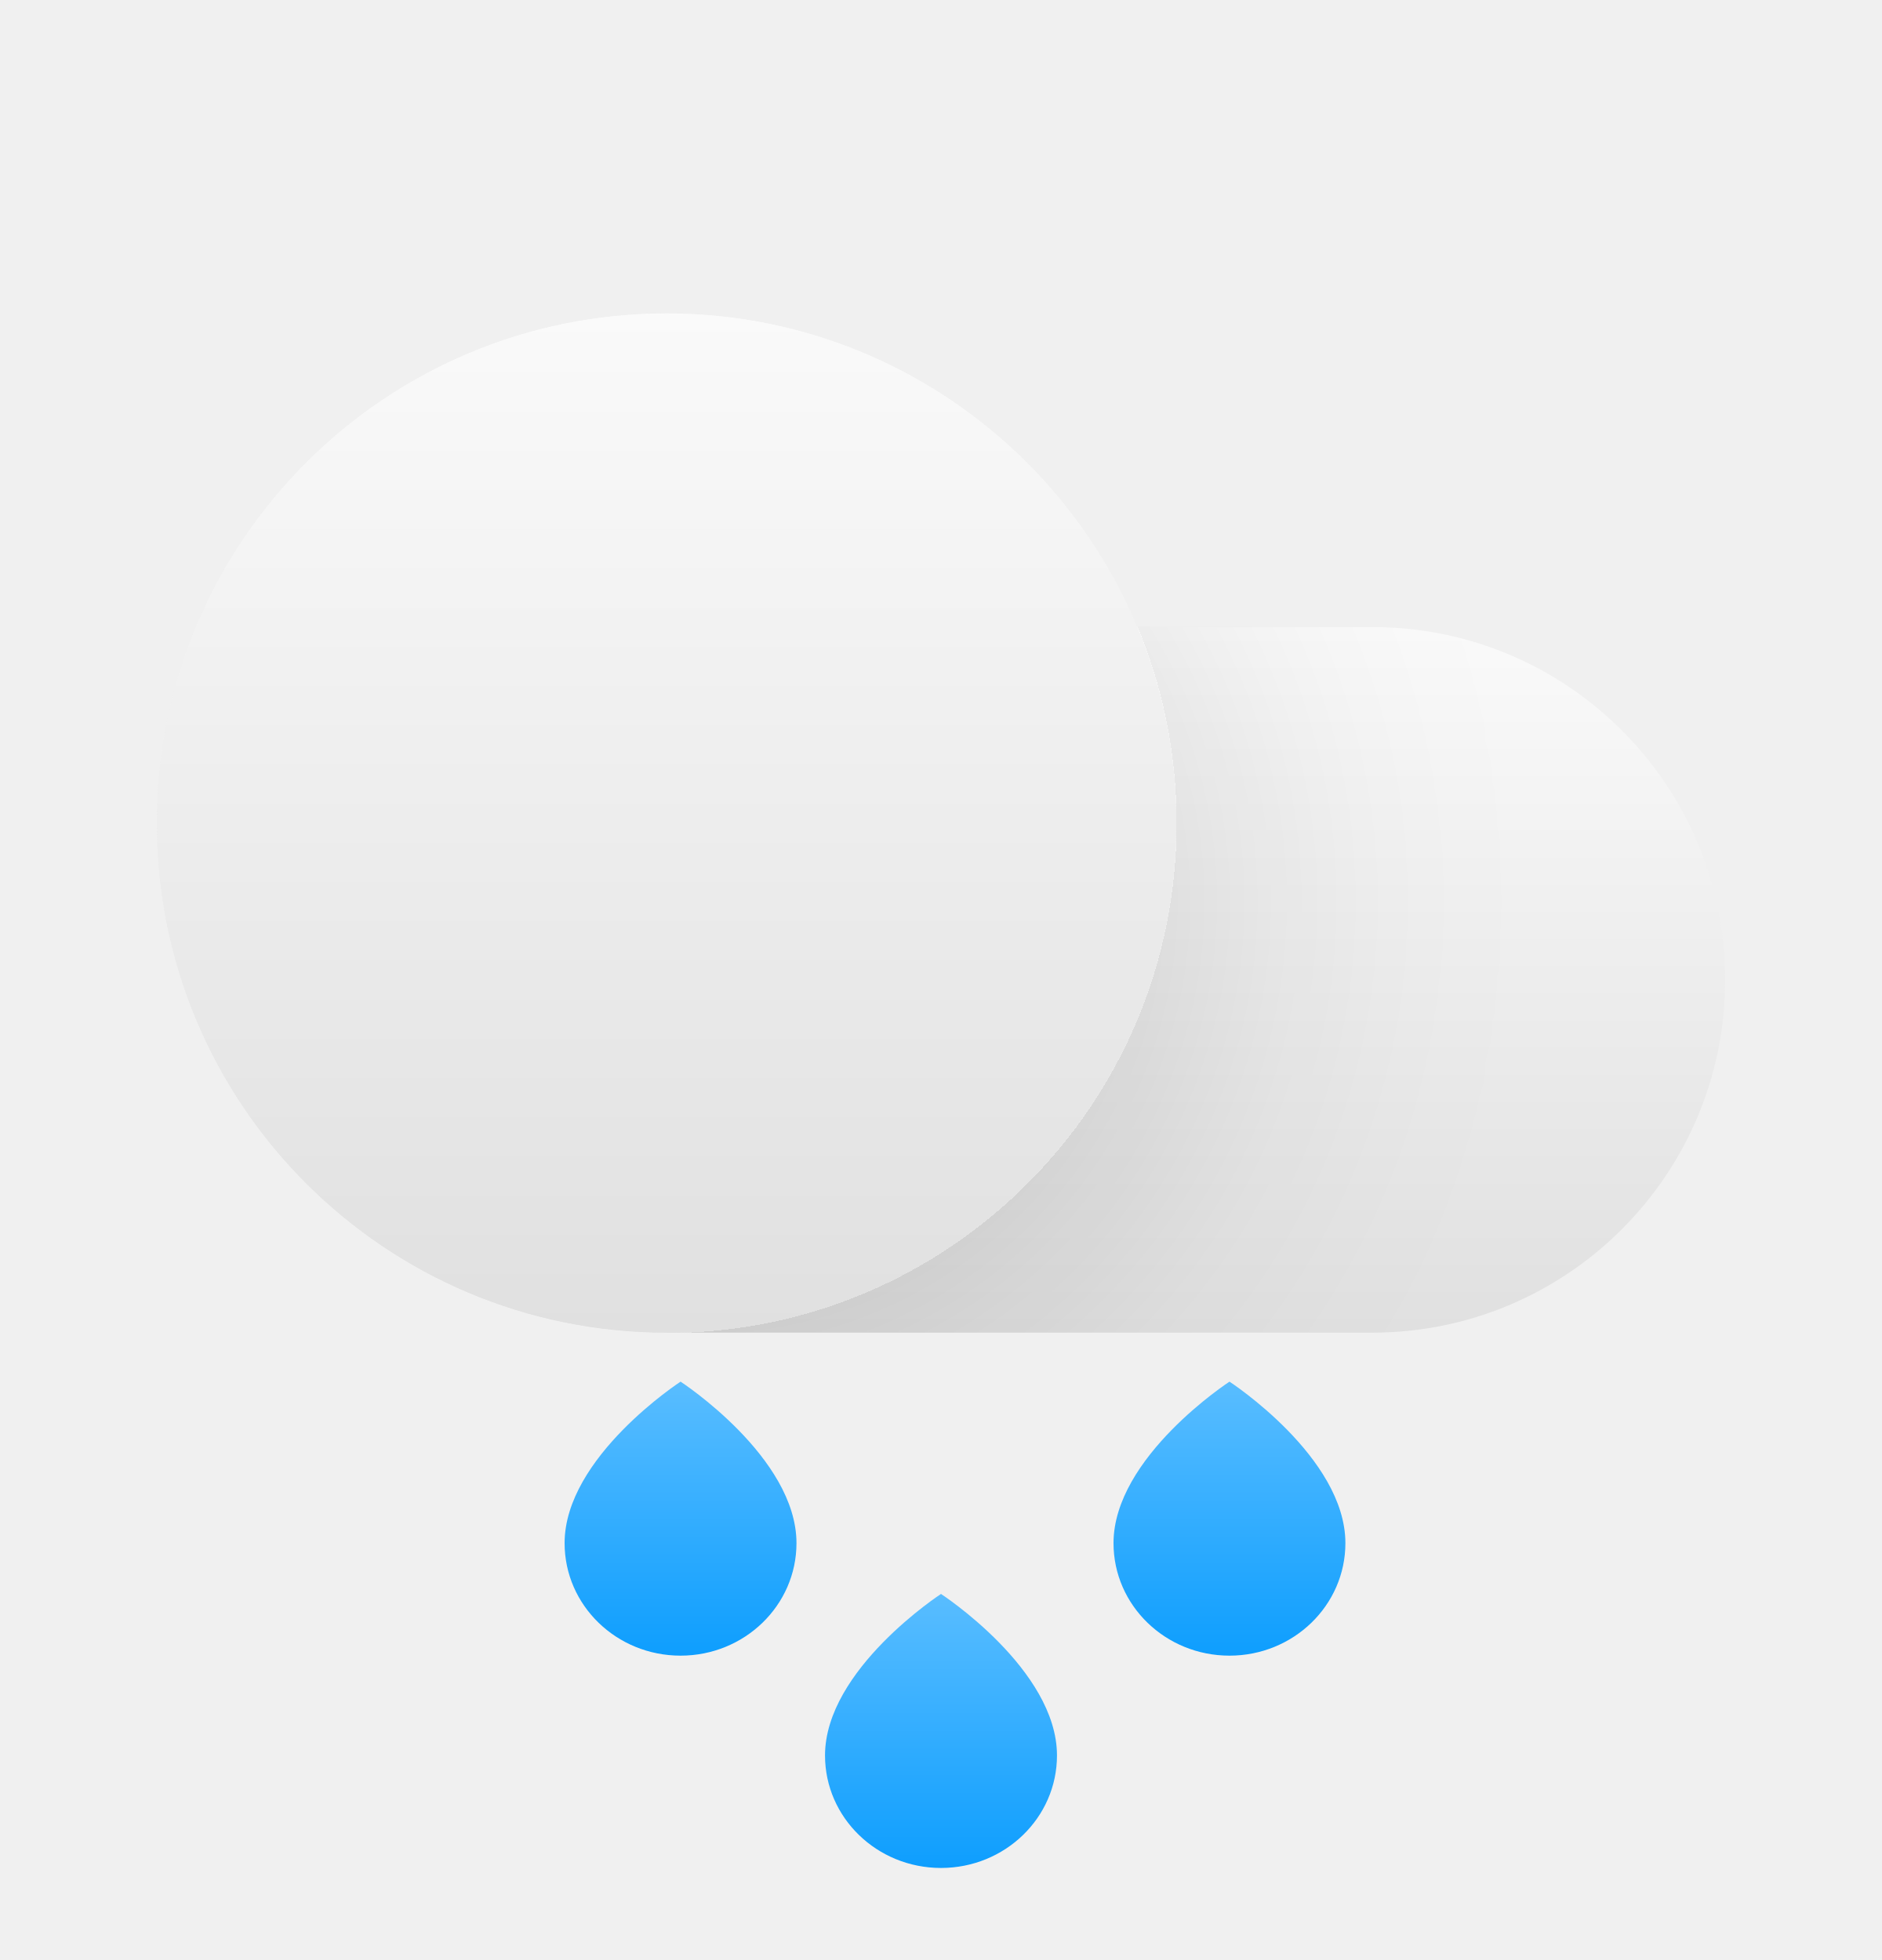
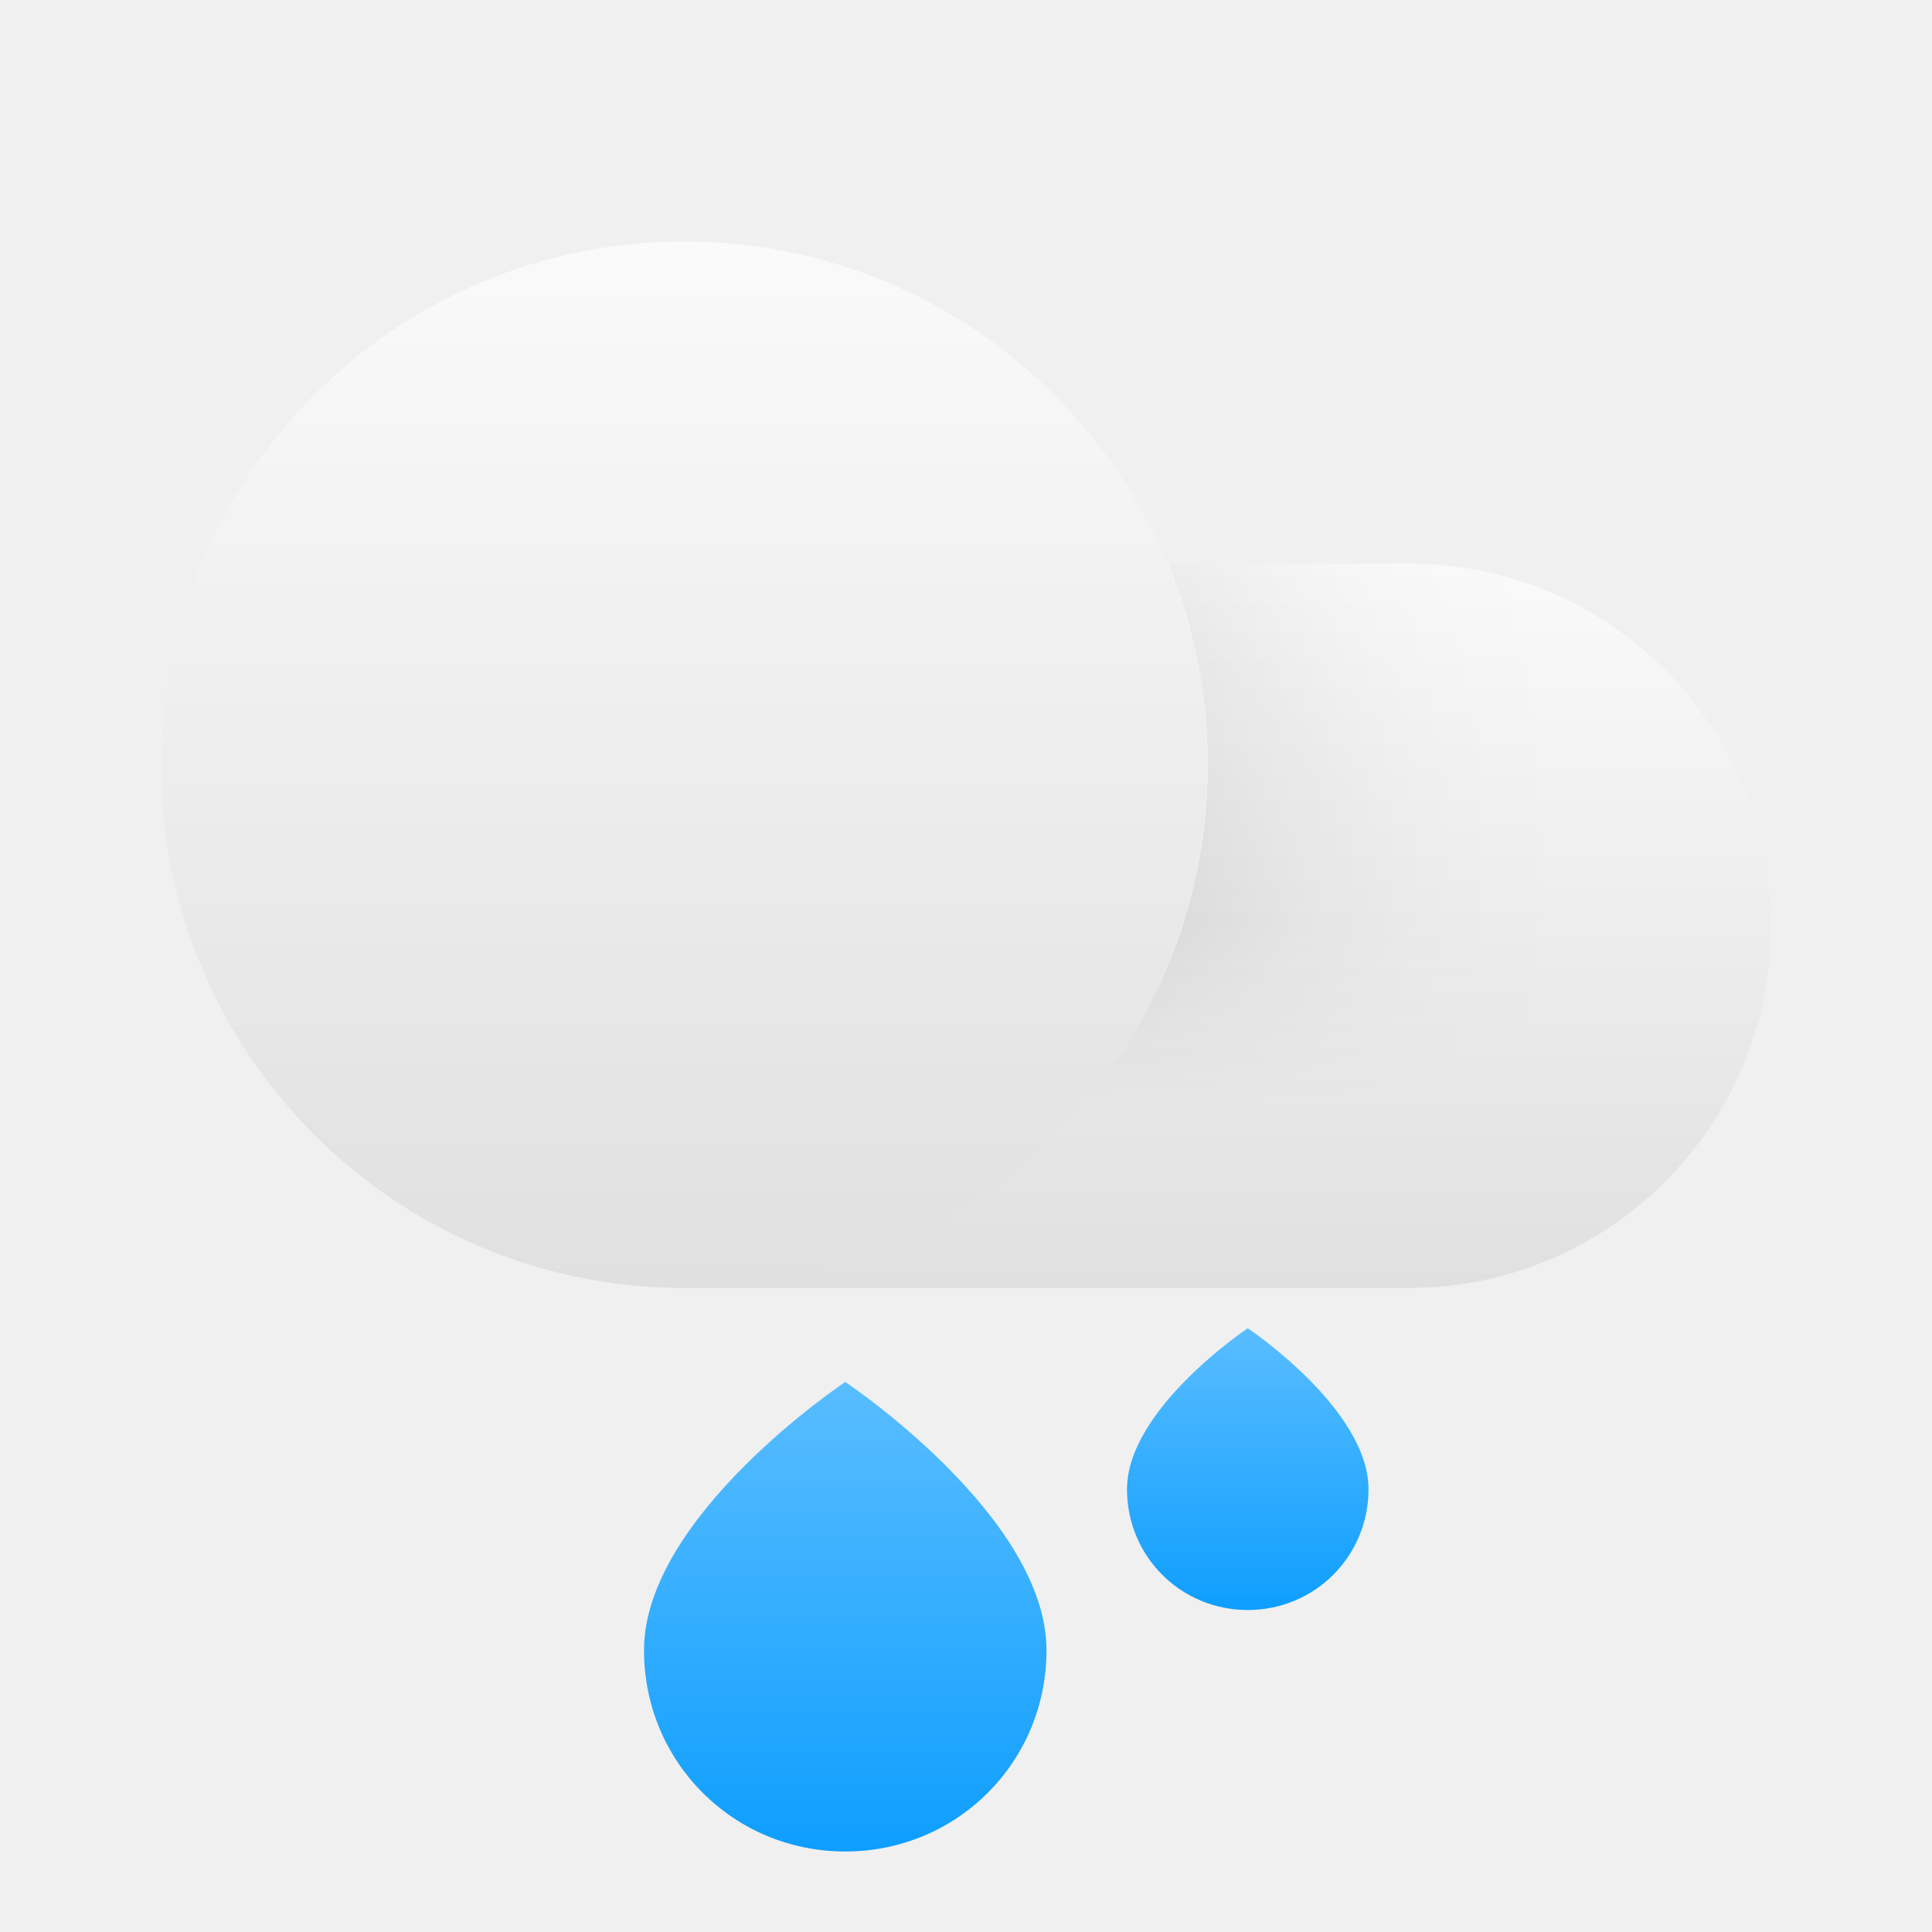
- <svg xmlns="http://www.w3.org/2000/svg" width="24" height="25" viewBox="0 0 24 25" fill="none">
-   <g clip-path="url(#clip0_403_472)">
-     <path d="M8.5 7.998H17.5C19.985 7.998 22 10.013 22 12.498C22 14.983 19.985 16.998 17.5 16.998H8.5V7.998Z" fill="url(#paint0_linear_403_472)" />
-     <circle cx="8.5" cy="10.498" r="6.5" fill="url(#paint1_linear_403_472)" />
-     <mask id="mask0_403_472" style="mask-type:alpha" maskUnits="userSpaceOnUse" x="2" y="3" width="20" height="14">
-       <path fill-rule="evenodd" clip-rule="evenodd" d="M14.502 7.998C13.522 5.649 11.204 3.998 8.5 3.998C4.91 3.998 2 6.908 2 10.498C2 14.088 4.91 16.998 8.5 16.998H17.5C19.985 16.998 22 14.983 22 12.498C22 10.013 19.985 7.998 17.5 7.998H14.502Z" fill="white" />
-       <path fill-rule="evenodd" clip-rule="evenodd" d="M14.502 7.998C13.522 5.649 11.204 3.998 8.5 3.998C4.91 3.998 2 6.908 2 10.498C2 14.088 4.91 16.998 8.5 16.998H17.5C19.985 16.998 22 14.983 22 12.498C22 10.013 19.985 7.998 17.5 7.998H14.502Z" fill="url(#paint2_linear_403_472)" />
-     </mask>
-     <g mask="url(#mask0_403_472)">
-       <g filter="url(#filter0_d_403_472)">
-         <circle cx="8.5" cy="10.498" r="6.5" fill="url(#paint3_linear_403_472)" />
-       </g>
+ <svg xmlns="http://www.w3.org/2000/svg" width="24" height="24" viewBox="0 0 24 24" fill="none">
+   <path d="M8.5 7H17.5C19.985 7 22 9.015 22 11.5C22 13.985 19.985 16 17.5 16H8.5V7Z" fill="url(#paint0_linear_375_231)" />
+   <circle cx="8.5" cy="9.5" r="6.5" fill="url(#paint1_linear_375_231)" />
+   <mask id="mask0_375_231" style="mask-type:alpha" maskUnits="userSpaceOnUse" x="8" y="7" width="14" height="9">
+     <path fill-rule="evenodd" clip-rule="evenodd" d="M8.5 16C12.09 16 15 13.09 15 9.5C15 8.614 14.823 7.77 14.502 7H17.5C19.985 7 22 9.015 22 11.5C22 13.985 19.985 16 17.5 16H8.5Z" fill="url(#paint2_linear_375_231)" />
+   </mask>
+   <g mask="url(#mask0_375_231)">
+     <g filter="url(#filter0_d_375_231)">
+       <circle cx="8.5" cy="9.5" r="6.5" fill="url(#paint3_linear_375_231)" />
    </g>
-     <path d="M13.479 22.391C13.479 23.184 12.817 23.826 12 23.826C11.183 23.826 10.521 23.184 10.521 22.391C10.521 21.293 12 20.331 12 20.331C12 20.331 13.479 21.293 13.479 22.391Z" fill="url(#paint4_linear_403_472)" />
-     <path d="M17.157 19.683C17.157 20.476 16.495 21.118 15.679 21.118C14.862 21.118 14.2 20.476 14.2 19.683C14.2 18.585 15.679 17.623 15.679 17.623C15.679 17.623 17.157 18.585 17.157 19.683Z" fill="url(#paint5_linear_403_472)" />
-     <path d="M10.157 19.683C10.157 20.476 9.495 21.118 8.679 21.118C7.862 21.118 7.2 20.476 7.2 19.683C7.2 18.585 8.679 17.623 8.679 17.623C8.679 17.623 10.157 18.585 10.157 19.683Z" fill="url(#paint6_linear_403_472)" />
  </g>
+   <path d="M13 20.5C13 21.889 11.889 23 10.5 23C9.111 23 8 21.889 8 20.5C8 18.833 10.5 17.167 10.5 17.167C10.5 17.167 13 18.833 13 20.5Z" fill="url(#paint4_linear_375_231)" />
+   <path d="M17 18.5C17 19.333 16.333 20 15.5 20C14.667 20 14 19.333 14 18.5C14 17.5 15.5 16.5 15.5 16.5C15.5 16.5 17 17.5 17 18.5Z" fill="url(#paint5_linear_375_231)" />
  <defs>
-     <filter id="filter0_d_403_472" x="-1.5" y="0.998" width="21" height="21" filterUnits="userSpaceOnUse" color-interpolation-filters="sRGB">
+     <filter id="filter0_d_375_231" x="-1.5" y="0" width="21" height="21" filterUnits="userSpaceOnUse" color-interpolation-filters="sRGB">
      <feFlood flood-opacity="0" result="BackgroundImageFix" />
      <feColorMatrix in="SourceAlpha" type="matrix" values="0 0 0 0 0 0 0 0 0 0 0 0 0 0 0 0 0 0 127 0" result="hardAlpha" />
      <feOffset dx="0.5" dy="1" />
      <feGaussianBlur stdDeviation="2" />
      <feComposite in2="hardAlpha" operator="out" />
      <feColorMatrix type="matrix" values="0 0 0 0 0 0 0 0 0 0 0 0 0 0 0 0 0 0 0.12 0" />
-       <feBlend mode="multiply" in2="BackgroundImageFix" result="effect1_dropShadow_403_472" />
-       <feBlend mode="normal" in="SourceGraphic" in2="effect1_dropShadow_403_472" result="shape" />
+       <feBlend mode="multiply" in2="BackgroundImageFix" result="effect1_dropShadow_375_231" />
+       <feBlend mode="normal" in="SourceGraphic" in2="effect1_dropShadow_375_231" result="shape" />
    </filter>
-     <linearGradient id="paint0_linear_403_472" x1="15.25" y1="7.998" x2="15.25" y2="16.998" gradientUnits="userSpaceOnUse">
+     <linearGradient id="paint0_linear_375_231" x1="15.25" y1="7" x2="15.25" y2="16" gradientUnits="userSpaceOnUse">
      <stop stop-color="#FAFAFA" />
      <stop offset="1" stop-color="#E0E0E0" />
    </linearGradient>
-     <linearGradient id="paint1_linear_403_472" x1="8.5" y1="3.998" x2="8.5" y2="16.998" gradientUnits="userSpaceOnUse">
+     <linearGradient id="paint1_linear_375_231" x1="8.5" y1="3" x2="8.5" y2="16" gradientUnits="userSpaceOnUse">
      <stop stop-color="#FAFAFA" />
      <stop offset="1" stop-color="#E0E0E0" />
    </linearGradient>
-     <linearGradient id="paint2_linear_403_472" x1="12" y1="10.998" x2="12" y2="16.998" gradientUnits="userSpaceOnUse">
-       <stop stop-color="white" />
-       <stop offset="1" stop-color="white" stop-opacity="0" />
+     <linearGradient id="paint2_linear_375_231" x1="15.25" y1="7" x2="15.25" y2="16" gradientUnits="userSpaceOnUse">
+       <stop offset="0.5" stop-color="white" />
+       <stop offset="0.752" stop-color="white" stop-opacity="0" />
    </linearGradient>
-     <linearGradient id="paint3_linear_403_472" x1="8.5" y1="3.998" x2="8.5" y2="16.998" gradientUnits="userSpaceOnUse">
+     <linearGradient id="paint3_linear_375_231" x1="8.5" y1="3" x2="8.5" y2="16" gradientUnits="userSpaceOnUse">
      <stop stop-color="#FAFAFA" />
      <stop offset="1" stop-color="#E0E0E0" />
    </linearGradient>
-     <linearGradient id="paint4_linear_403_472" x1="12" y1="20.331" x2="12" y2="23.826" gradientUnits="userSpaceOnUse">
+     <linearGradient id="paint4_linear_375_231" x1="10.5" y1="17.167" x2="10.5" y2="23" gradientUnits="userSpaceOnUse">
      <stop stop-color="#59BDFF" />
      <stop offset="1" stop-color="#0E9EFE" />
    </linearGradient>
-     <linearGradient id="paint5_linear_403_472" x1="15.679" y1="17.623" x2="15.679" y2="21.118" gradientUnits="userSpaceOnUse">
+     <linearGradient id="paint5_linear_375_231" x1="15.5" y1="16.5" x2="15.5" y2="20" gradientUnits="userSpaceOnUse">
      <stop stop-color="#59BDFF" />
      <stop offset="1" stop-color="#0E9EFE" />
    </linearGradient>
-     <linearGradient id="paint6_linear_403_472" x1="8.679" y1="17.623" x2="8.679" y2="21.118" gradientUnits="userSpaceOnUse">
-       <stop stop-color="#59BDFF" />
-       <stop offset="1" stop-color="#0E9EFE" />
-     </linearGradient>
-     <clipPath id="clip0_403_472">
-       <rect width="24" height="24" fill="white" transform="translate(0 0.998138)" />
-     </clipPath>
  </defs>
</svg>
